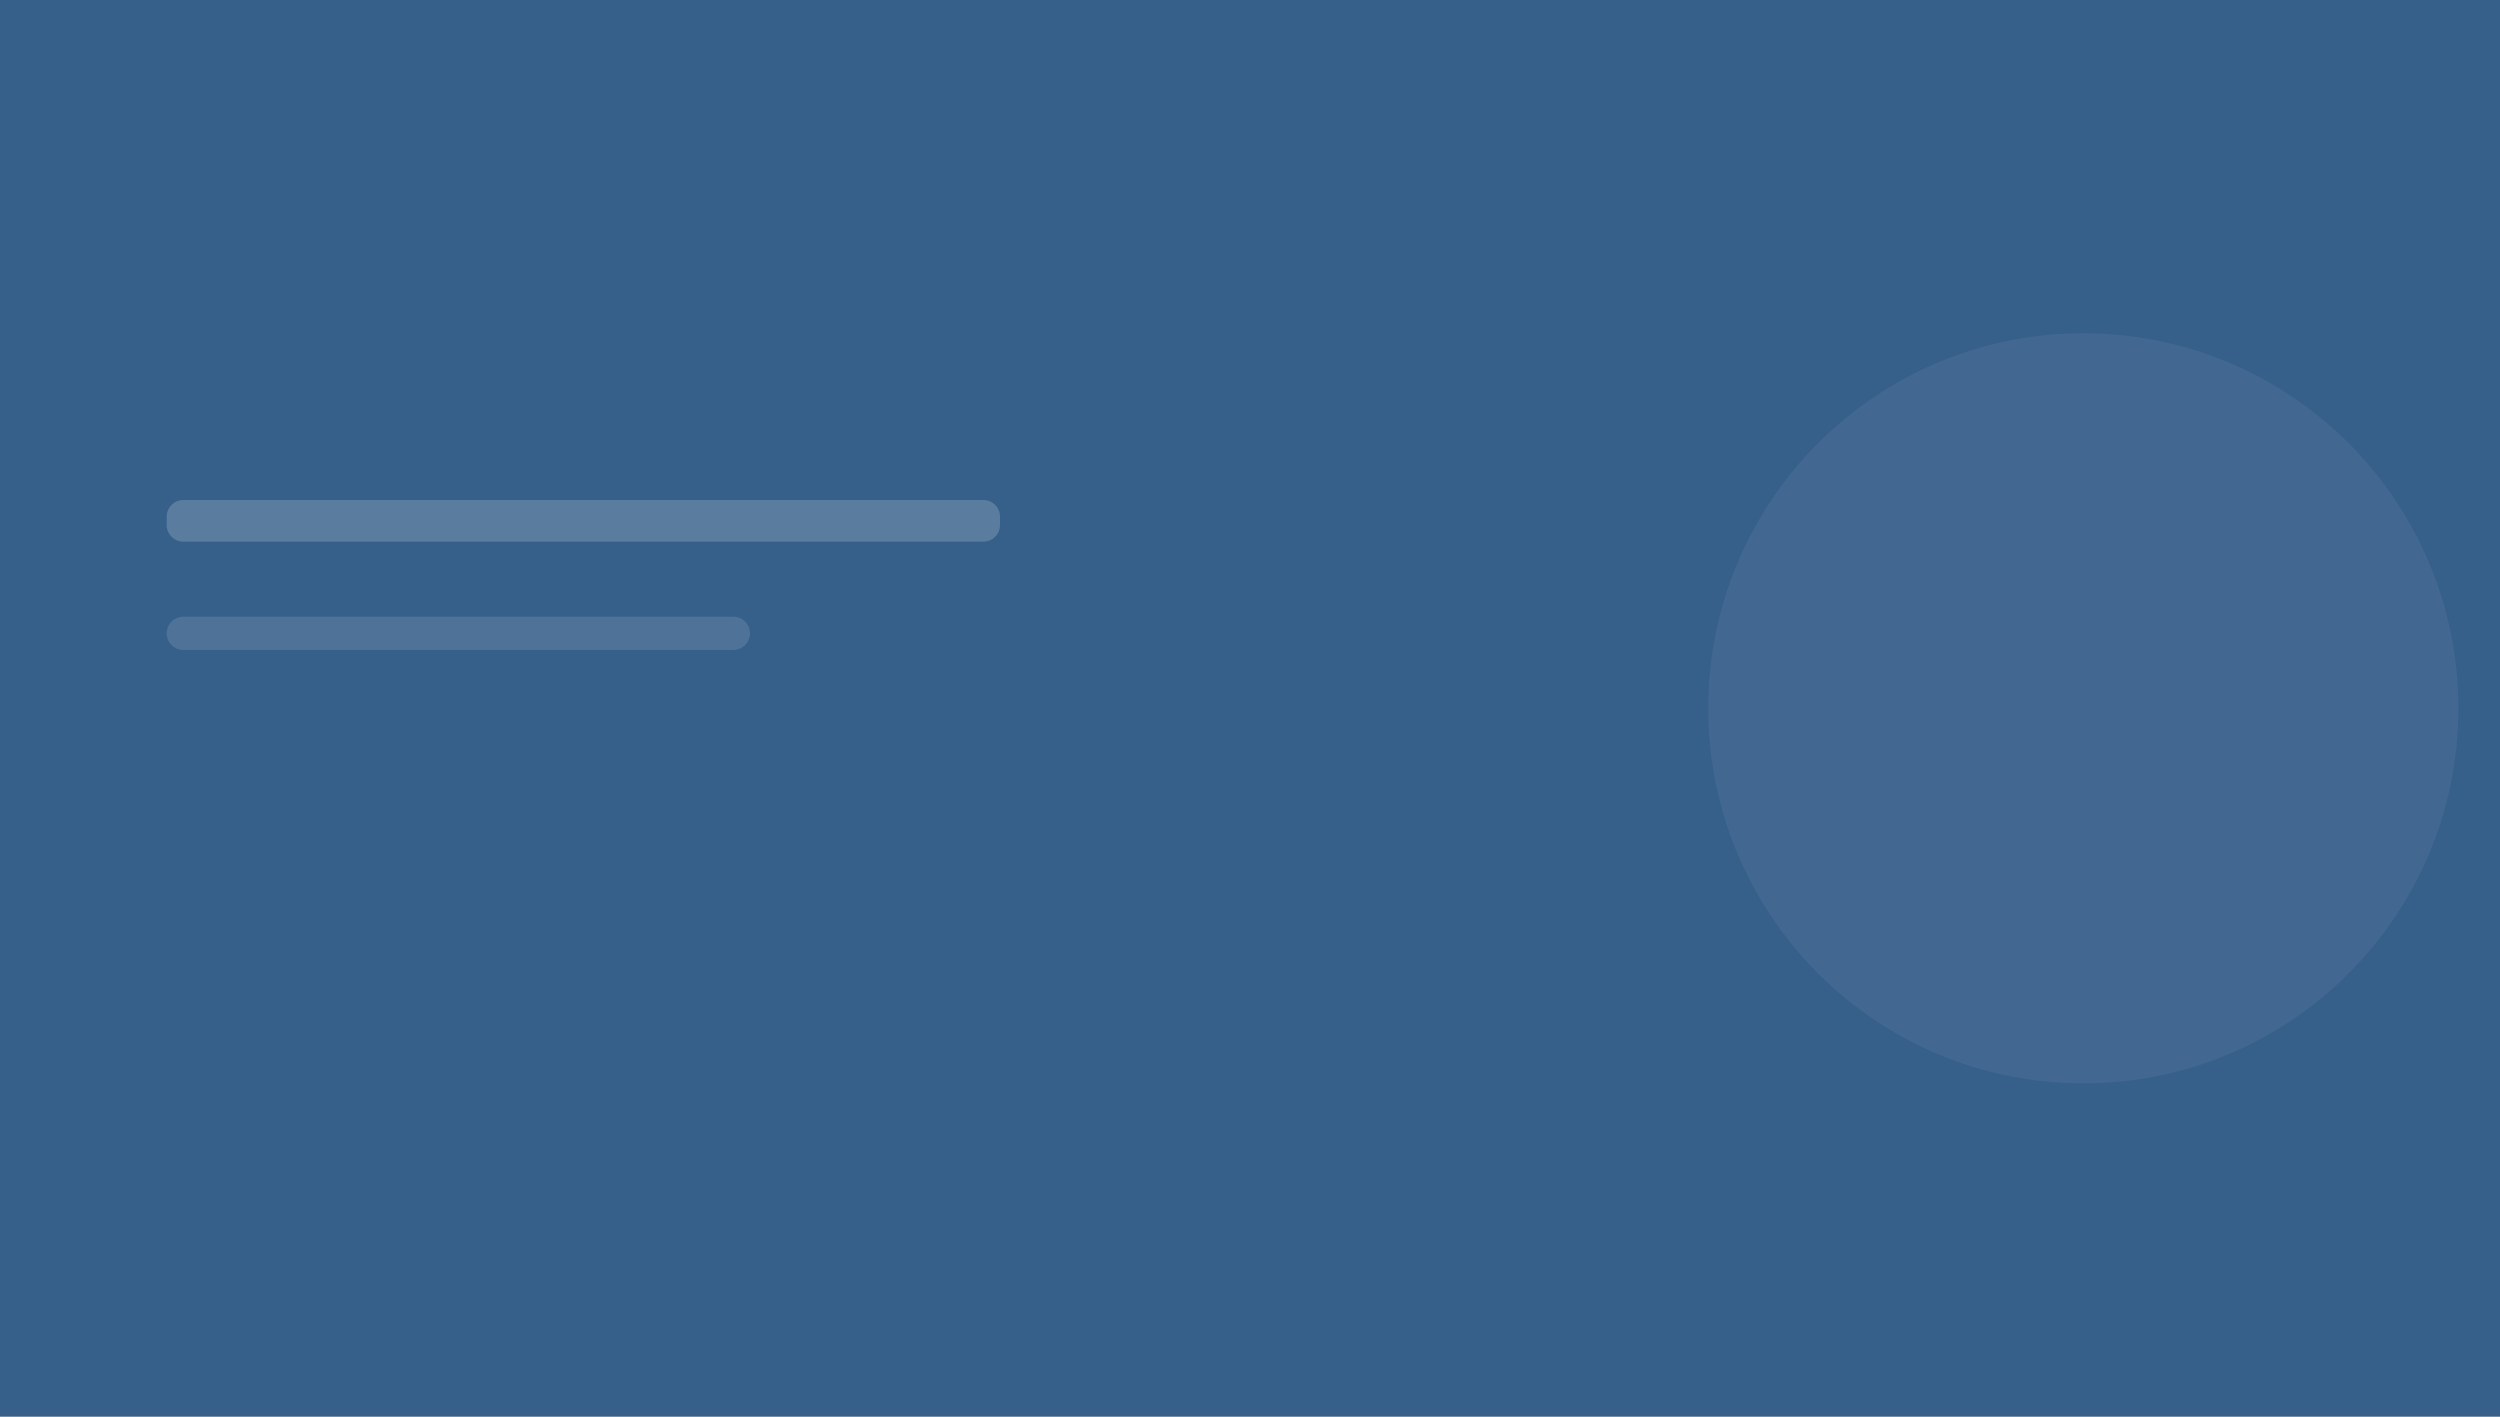
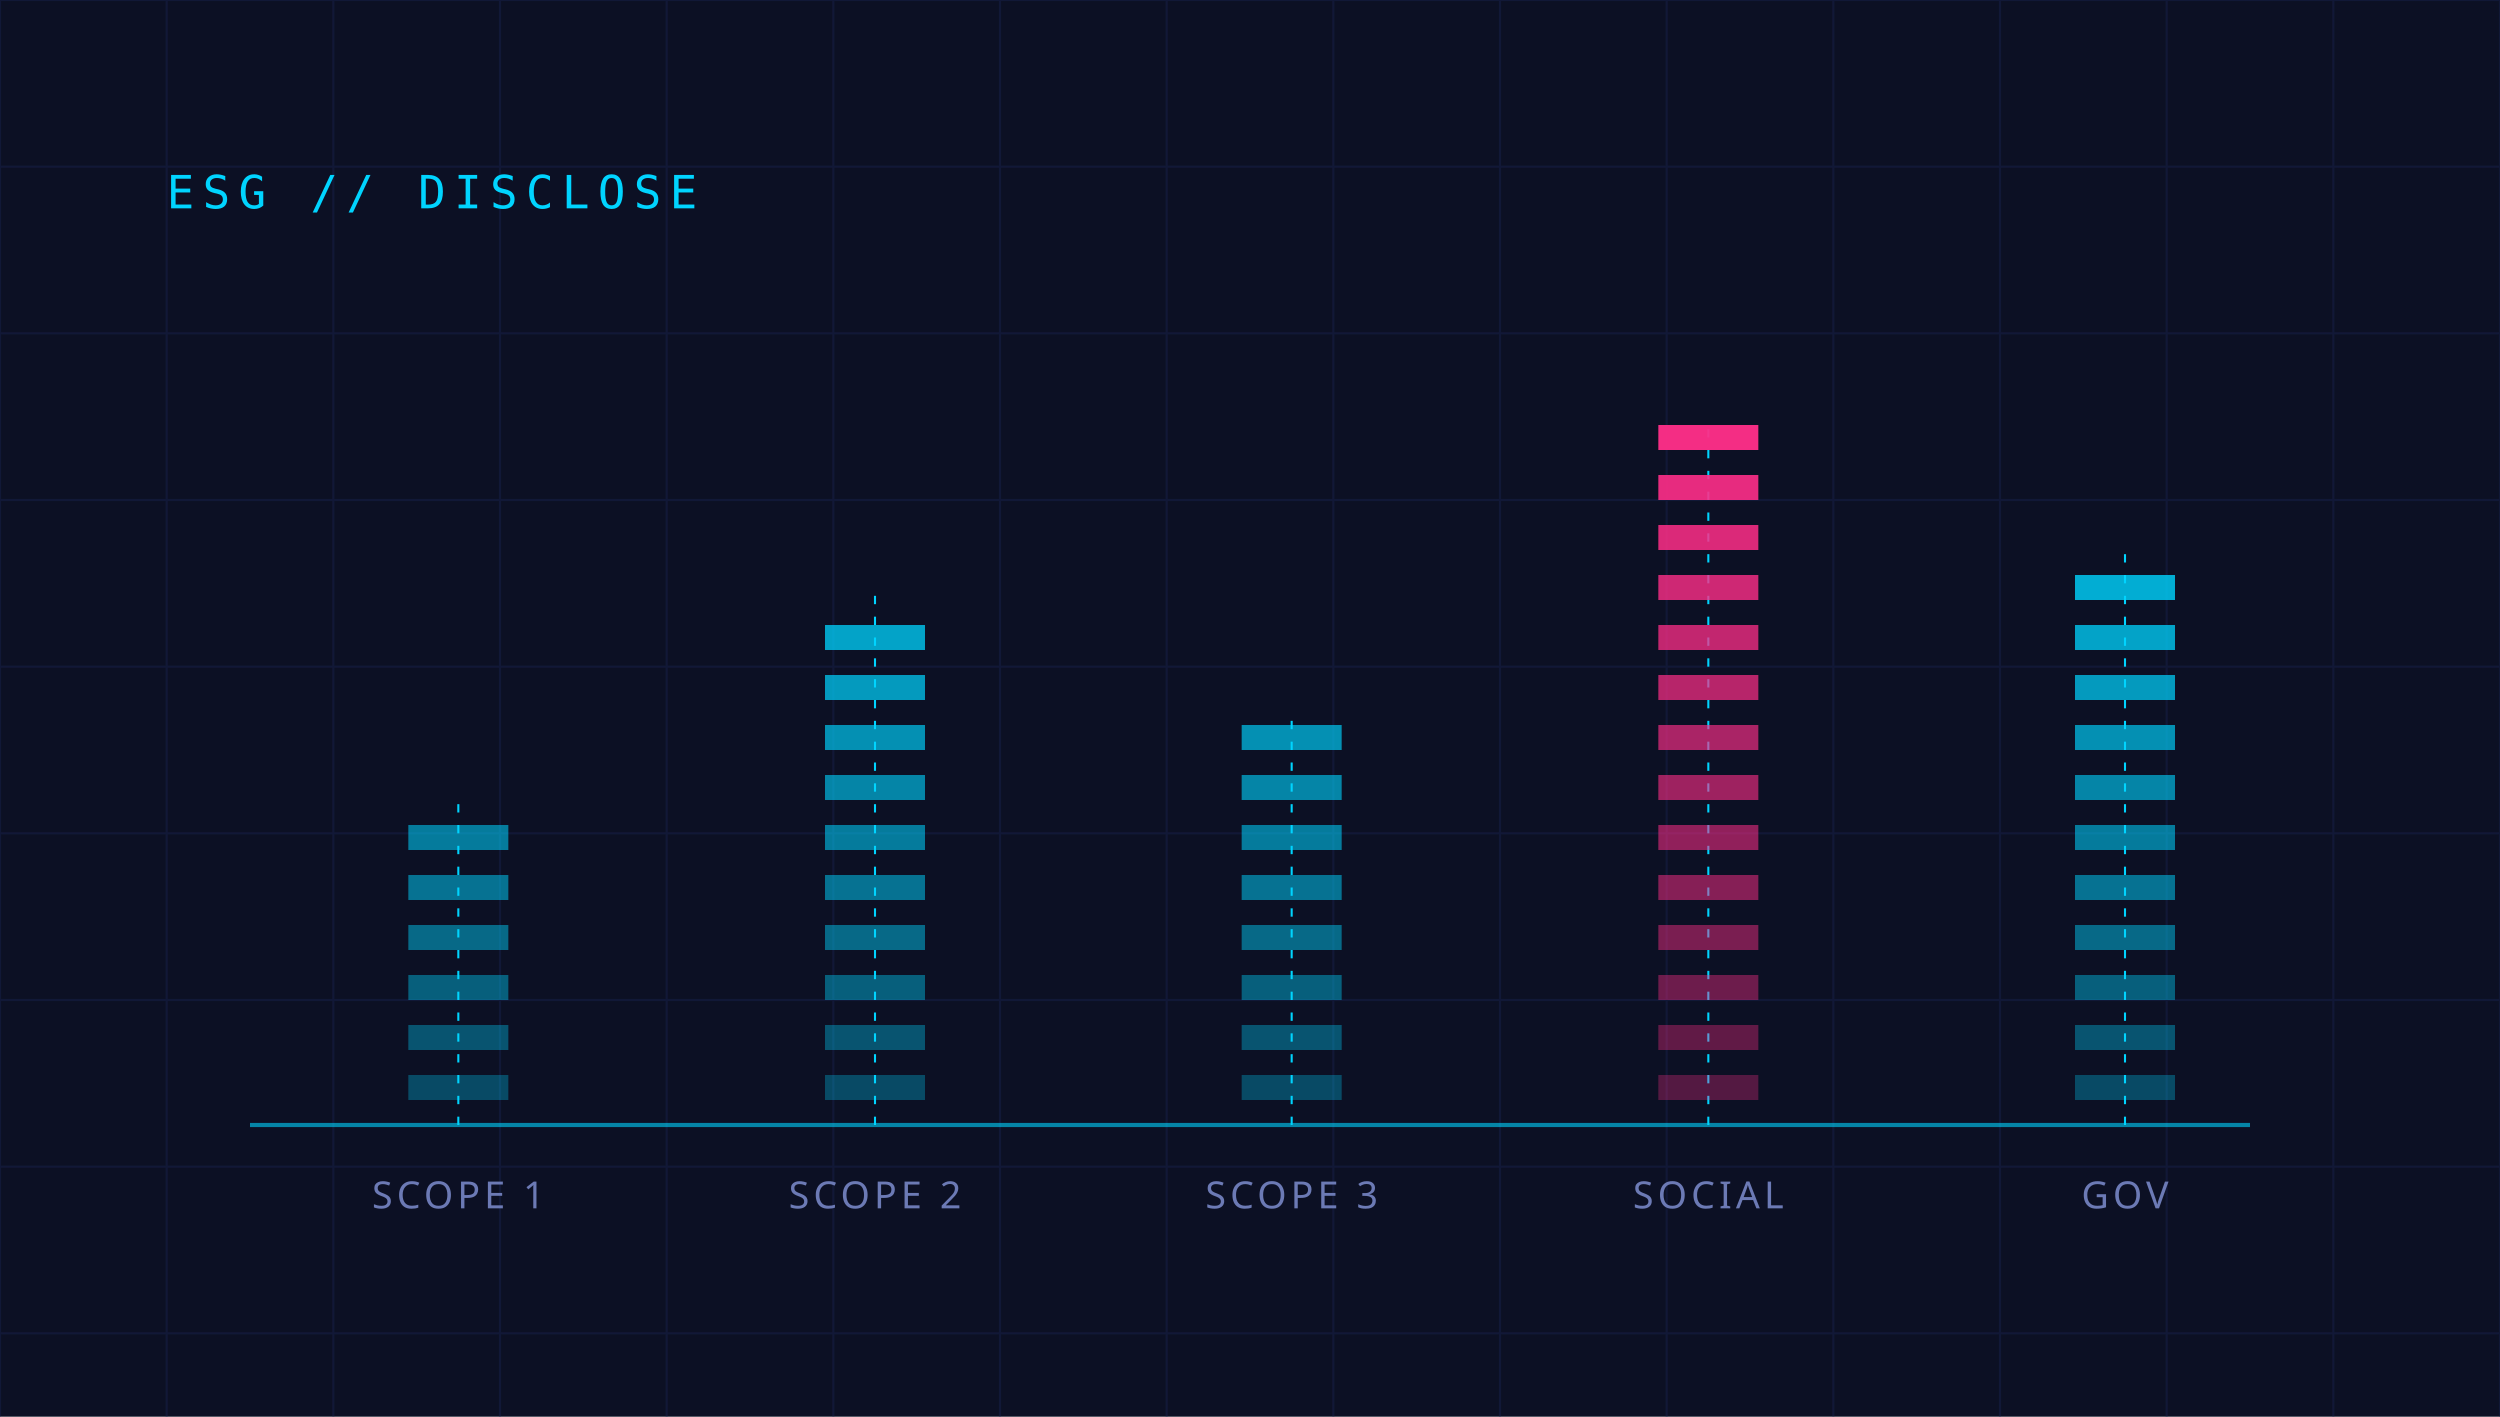
<svg xmlns="http://www.w3.org/2000/svg" width="600" height="340" viewBox="0 0 600 340">
-   <rect width="600" height="340" fill="#365f8a" />
-   <rect x="40" y="120" width="200" height="10" rx="4" fill="#ffffff" opacity="0.18" />
-   <rect x="40" y="148" width="140" height="8" rx="4" fill="#ffffff" opacity="0.12" />
-   <circle cx="500" cy="170" r="90" fill="#ffffff" opacity="0.06" />
+   <rect width="600" height="340" fill="#0c1024" />
+   <g stroke="#1a2452" stroke-width="0.5" opacity="0.4">
+     <line x1="0" y1="0" x2="0" y2="340" />
+     <line x1="40" y1="0" x2="40" y2="340" />
+     <line x1="80" y1="0" x2="80" y2="340" />
+     <line x1="120" y1="0" x2="120" y2="340" />
+     <line x1="160" y1="0" x2="160" y2="340" />
+     <line x1="200" y1="0" x2="200" y2="340" />
+     <line x1="240" y1="0" x2="240" y2="340" />
+     <line x1="280" y1="0" x2="280" y2="340" />
+     <line x1="320" y1="0" x2="320" y2="340" />
+     <line x1="360" y1="0" x2="360" y2="340" />
+     <line x1="400" y1="0" x2="400" y2="340" />
+     <line x1="440" y1="0" x2="440" y2="340" />
+     <line x1="480" y1="0" x2="480" y2="340" />
+     <line x1="520" y1="0" x2="520" y2="340" />
+     <line x1="560" y1="0" x2="560" y2="340" />
+     <line x1="600" y1="0" x2="600" y2="340" />
+     <line x1="0" y1="0" x2="600" y2="0" />
+     <line x1="0" y1="40" x2="600" y2="40" />
+     <line x1="0" y1="80" x2="600" y2="80" />
+     <line x1="0" y1="120" x2="600" y2="120" />
+     <line x1="0" y1="160" x2="600" y2="160" />
+     <line x1="0" y1="200" x2="600" y2="200" />
+     <line x1="0" y1="240" x2="600" y2="240" />
+     <line x1="0" y1="280" x2="600" y2="280" />
+     <line x1="0" y1="320" x2="600" y2="320" />
+     <line x1="0" y1="360" x2="600" y2="360" />
+   </g>
+   <text x="40" y="50" font-family="JetBrains Mono, monospace" font-size="11" fill="#00d4ff" letter-spacing="2">ESG // DISCLOSE</text>
+   <g>
+     <g>
+       <line x1="110" y1="270" x2="110" y2="190" stroke="#00d4ff" stroke-width="0.5" stroke-dasharray="2 3" />
+       <rect x="98" y="258" width="24" height="6" fill="#00d4ff" opacity="0.3" />
+       <rect x="98" y="246" width="24" height="6" fill="#00d4ff" opacity="0.35" />
+       <rect x="98" y="234" width="24" height="6" fill="#00d4ff" opacity="0.4" />
+       <rect x="98" y="222" width="24" height="6" fill="#00d4ff" opacity="0.45" />
+       <rect x="98" y="210" width="24" height="6" fill="#00d4ff" opacity="0.5" />
+       <rect x="98" y="198" width="24" height="6" fill="#00d4ff" opacity="0.55" />
+       <text x="110" y="290" text-anchor="middle" font-family="JetBrains Mono" font-size="9" fill="#6c7ab5" letter-spacing="1">SCOPE 1</text>
+     </g>
+     <g>
+       <line x1="210" y1="270" x2="210" y2="140" stroke="#00d4ff" stroke-width="0.5" stroke-dasharray="2 3" />
+       <rect x="198" y="258" width="24" height="6" fill="#00d4ff" opacity="0.3" />
+       <rect x="198" y="246" width="24" height="6" fill="#00d4ff" opacity="0.35" />
+       <rect x="198" y="234" width="24" height="6" fill="#00d4ff" opacity="0.4" />
+       <rect x="198" y="222" width="24" height="6" fill="#00d4ff" opacity="0.45" />
+       <rect x="198" y="210" width="24" height="6" fill="#00d4ff" opacity="0.5" />
+       <rect x="198" y="198" width="24" height="6" fill="#00d4ff" opacity="0.55" />
+       <rect x="198" y="186" width="24" height="6" fill="#00d4ff" opacity="0.6" />
+       <rect x="198" y="174" width="24" height="6" fill="#00d4ff" opacity="0.65" />
+       <rect x="198" y="162" width="24" height="6" fill="#00d4ff" opacity="0.7" />
+       <rect x="198" y="150" width="24" height="6" fill="#00d4ff" opacity="0.75" />
+       <text x="210" y="290" text-anchor="middle" font-family="JetBrains Mono" font-size="9" fill="#6c7ab5" letter-spacing="1">SCOPE 2</text>
+     </g>
+     <g>
+       <line x1="310" y1="270" x2="310" y2="170" stroke="#00d4ff" stroke-width="0.5" stroke-dasharray="2 3" />
+       <rect x="298" y="258" width="24" height="6" fill="#00d4ff" opacity="0.3" />
+       <rect x="298" y="246" width="24" height="6" fill="#00d4ff" opacity="0.35" />
+       <rect x="298" y="234" width="24" height="6" fill="#00d4ff" opacity="0.4" />
+       <rect x="298" y="222" width="24" height="6" fill="#00d4ff" opacity="0.45" />
+       <rect x="298" y="210" width="24" height="6" fill="#00d4ff" opacity="0.5" />
+       <rect x="298" y="198" width="24" height="6" fill="#00d4ff" opacity="0.55" />
+       <rect x="298" y="186" width="24" height="6" fill="#00d4ff" opacity="0.6" />
+       <rect x="298" y="174" width="24" height="6" fill="#00d4ff" opacity="0.65" />
+       <text x="310" y="290" text-anchor="middle" font-family="JetBrains Mono" font-size="9" fill="#6c7ab5" letter-spacing="1">SCOPE 3</text>
+     </g>
+     <g>
+       <line x1="410" y1="270" x2="410" y2="100" stroke="#00d4ff" stroke-width="0.5" stroke-dasharray="2 3" />
+       <rect x="398" y="258" width="24" height="6" fill="#ff2e88" opacity="0.3" />
+       <rect x="398" y="246" width="24" height="6" fill="#ff2e88" opacity="0.35" />
+       <rect x="398" y="234" width="24" height="6" fill="#ff2e88" opacity="0.4" />
+       <rect x="398" y="222" width="24" height="6" fill="#ff2e88" opacity="0.45" />
+       <rect x="398" y="210" width="24" height="6" fill="#ff2e88" opacity="0.5" />
+       <rect x="398" y="198" width="24" height="6" fill="#ff2e88" opacity="0.55" />
+       <rect x="398" y="186" width="24" height="6" fill="#ff2e88" opacity="0.6" />
+       <rect x="398" y="174" width="24" height="6" fill="#ff2e88" opacity="0.65" />
+       <rect x="398" y="162" width="24" height="6" fill="#ff2e88" opacity="0.7" />
+       <rect x="398" y="150" width="24" height="6" fill="#ff2e88" opacity="0.75" />
+       <rect x="398" y="138" width="24" height="6" fill="#ff2e88" opacity="0.8" />
+       <rect x="398" y="126" width="24" height="6" fill="#ff2e88" opacity="0.85" />
+       <rect x="398" y="114" width="24" height="6" fill="#ff2e88" opacity="0.9" />
+       <rect x="398" y="102" width="24" height="6" fill="#ff2e88" opacity="0.95" />
+       <text x="410" y="290" text-anchor="middle" font-family="JetBrains Mono" font-size="9" fill="#6c7ab5" letter-spacing="1">SOCIAL</text>
+     </g>
+     <g>
+       <line x1="510" y1="270" x2="510" y2="130" stroke="#00d4ff" stroke-width="0.5" stroke-dasharray="2 3" />
+       <rect x="498" y="258" width="24" height="6" fill="#00d4ff" opacity="0.3" />
+       <rect x="498" y="246" width="24" height="6" fill="#00d4ff" opacity="0.35" />
+       <rect x="498" y="234" width="24" height="6" fill="#00d4ff" opacity="0.4" />
+       <rect x="498" y="222" width="24" height="6" fill="#00d4ff" opacity="0.45" />
+       <rect x="498" y="210" width="24" height="6" fill="#00d4ff" opacity="0.5" />
+       <rect x="498" y="198" width="24" height="6" fill="#00d4ff" opacity="0.55" />
+       <rect x="498" y="186" width="24" height="6" fill="#00d4ff" opacity="0.6" />
+       <rect x="498" y="174" width="24" height="6" fill="#00d4ff" opacity="0.65" />
+       <rect x="498" y="162" width="24" height="6" fill="#00d4ff" opacity="0.7" />
+       <rect x="498" y="150" width="24" height="6" fill="#00d4ff" opacity="0.75" />
+       <rect x="498" y="138" width="24" height="6" fill="#00d4ff" opacity="0.8" />
+       <text x="510" y="290" text-anchor="middle" font-family="JetBrains Mono" font-size="9" fill="#6c7ab5" letter-spacing="1">GOV</text>
+     </g>
+   </g>
+   <line x1="60" y1="270" x2="540" y2="270" stroke="#00d4ff" stroke-width="1" opacity="0.6" />
</svg>
